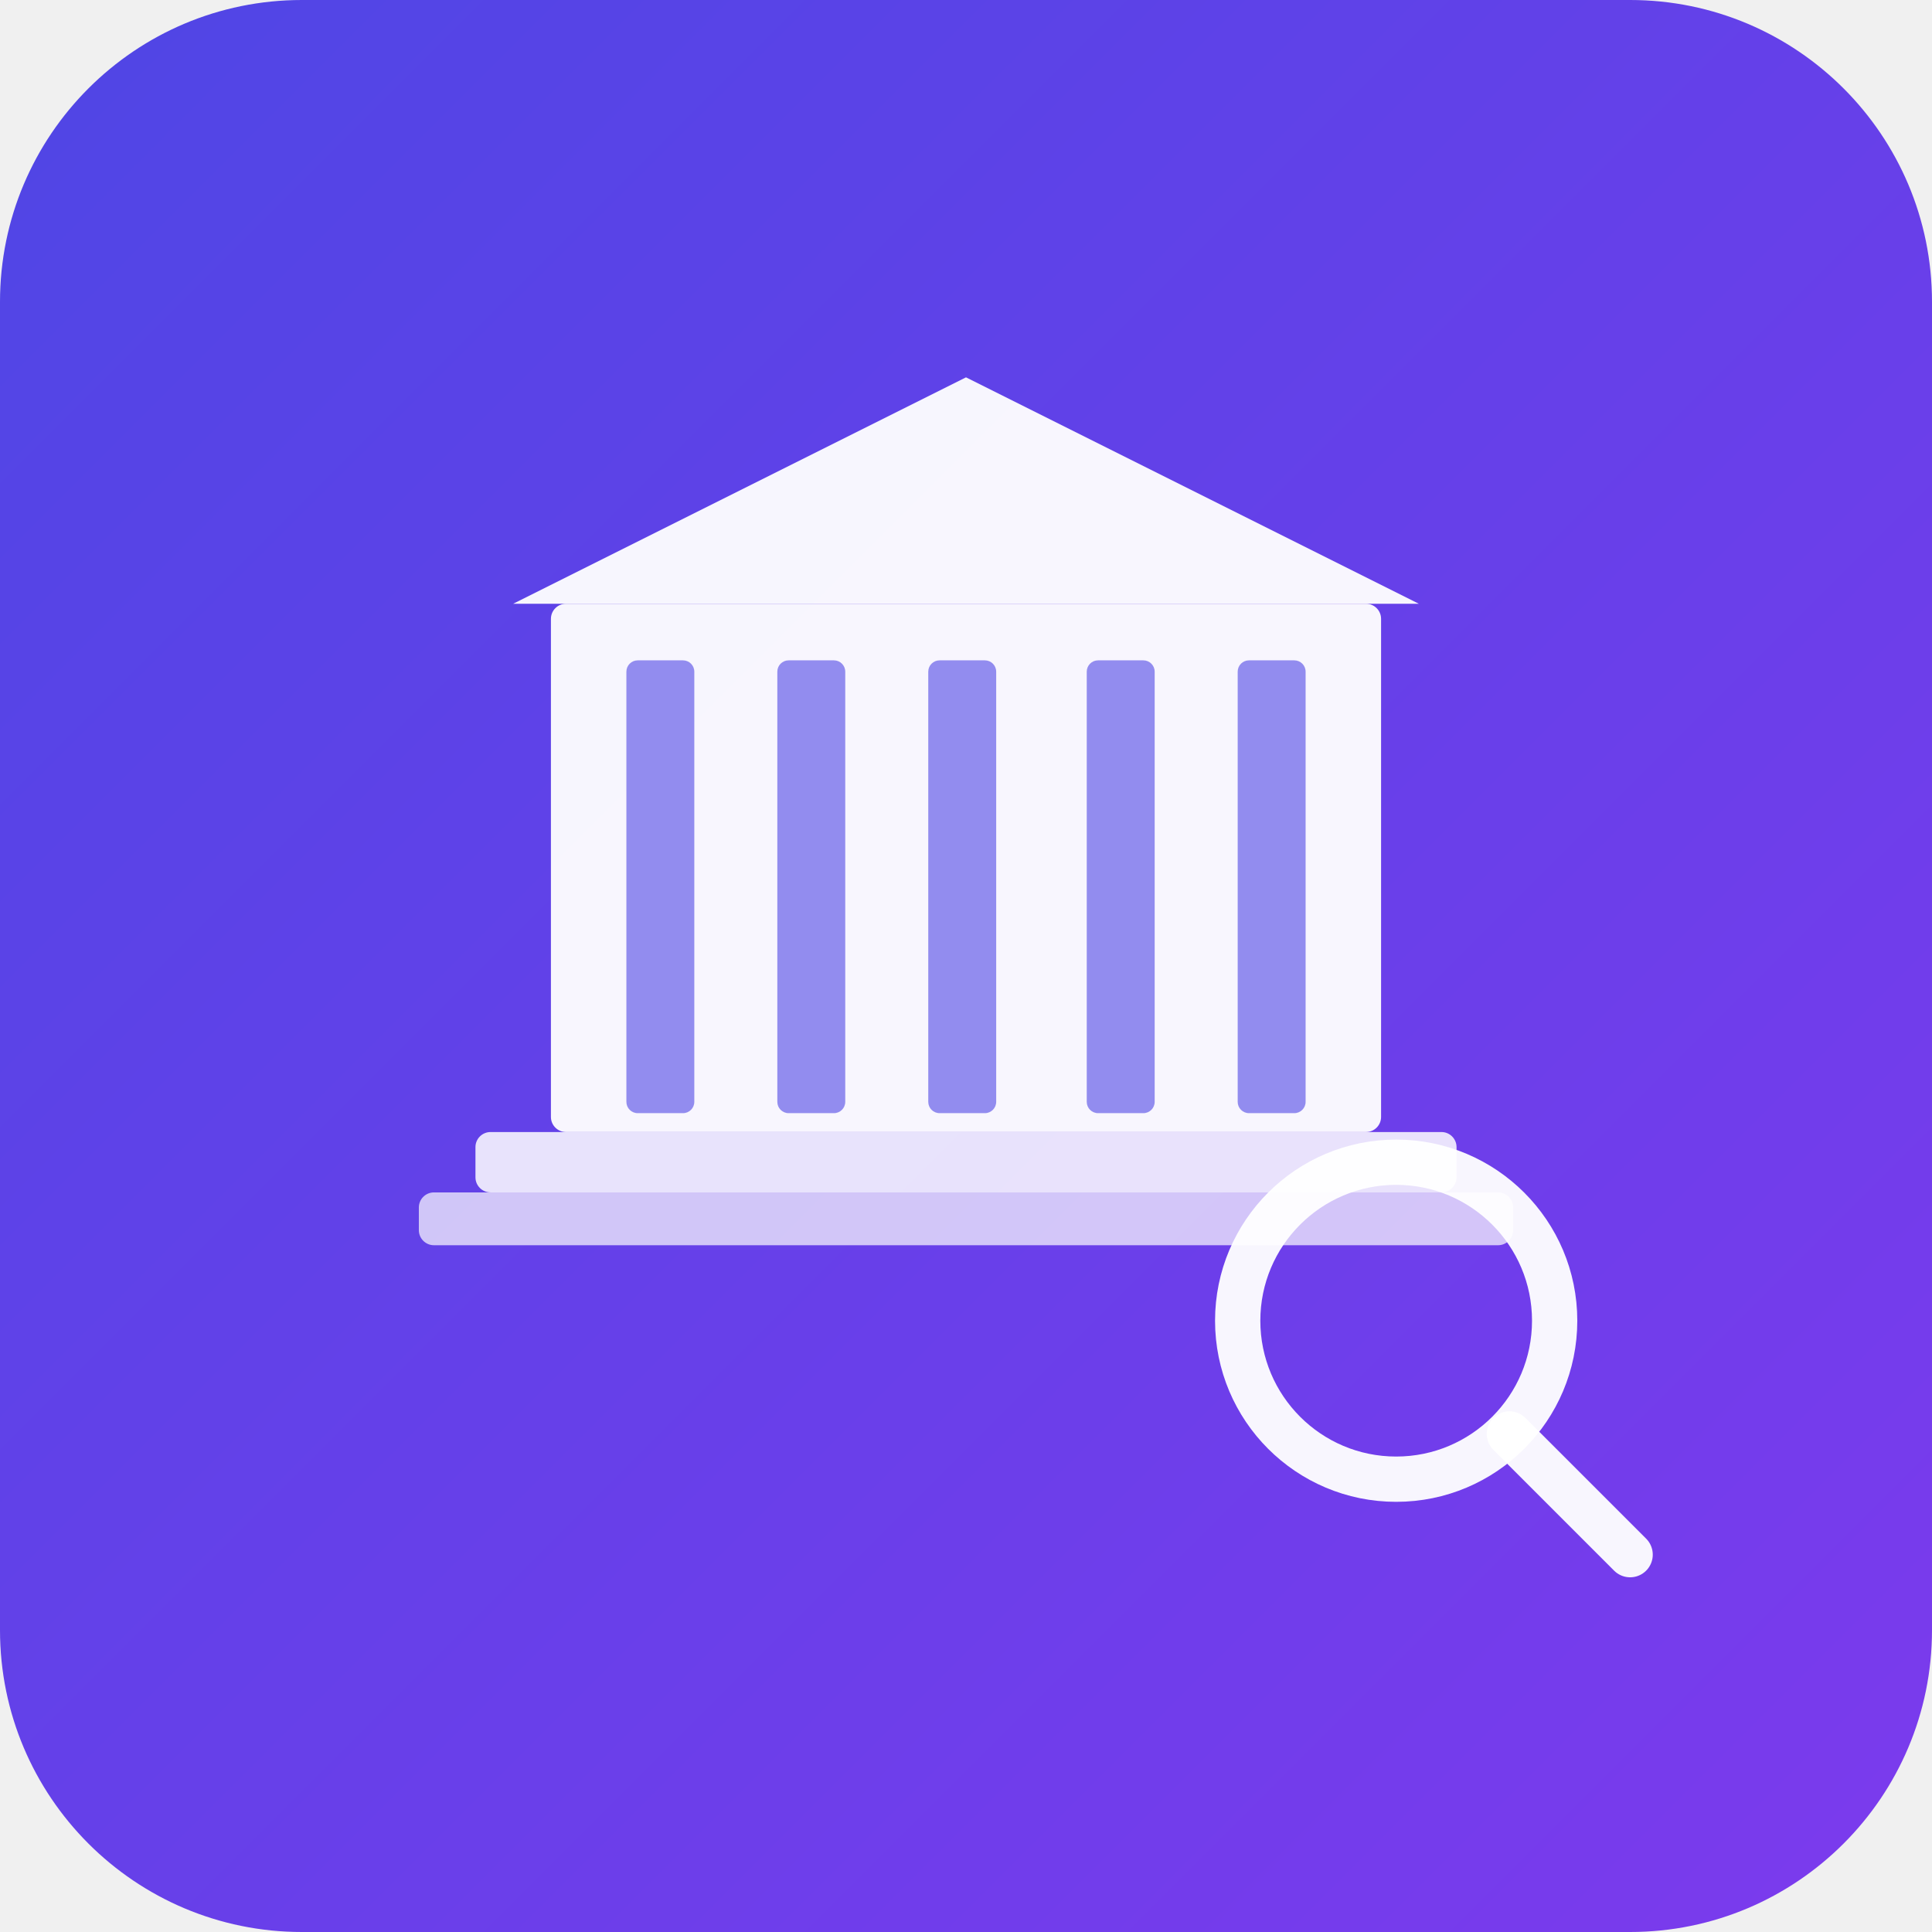
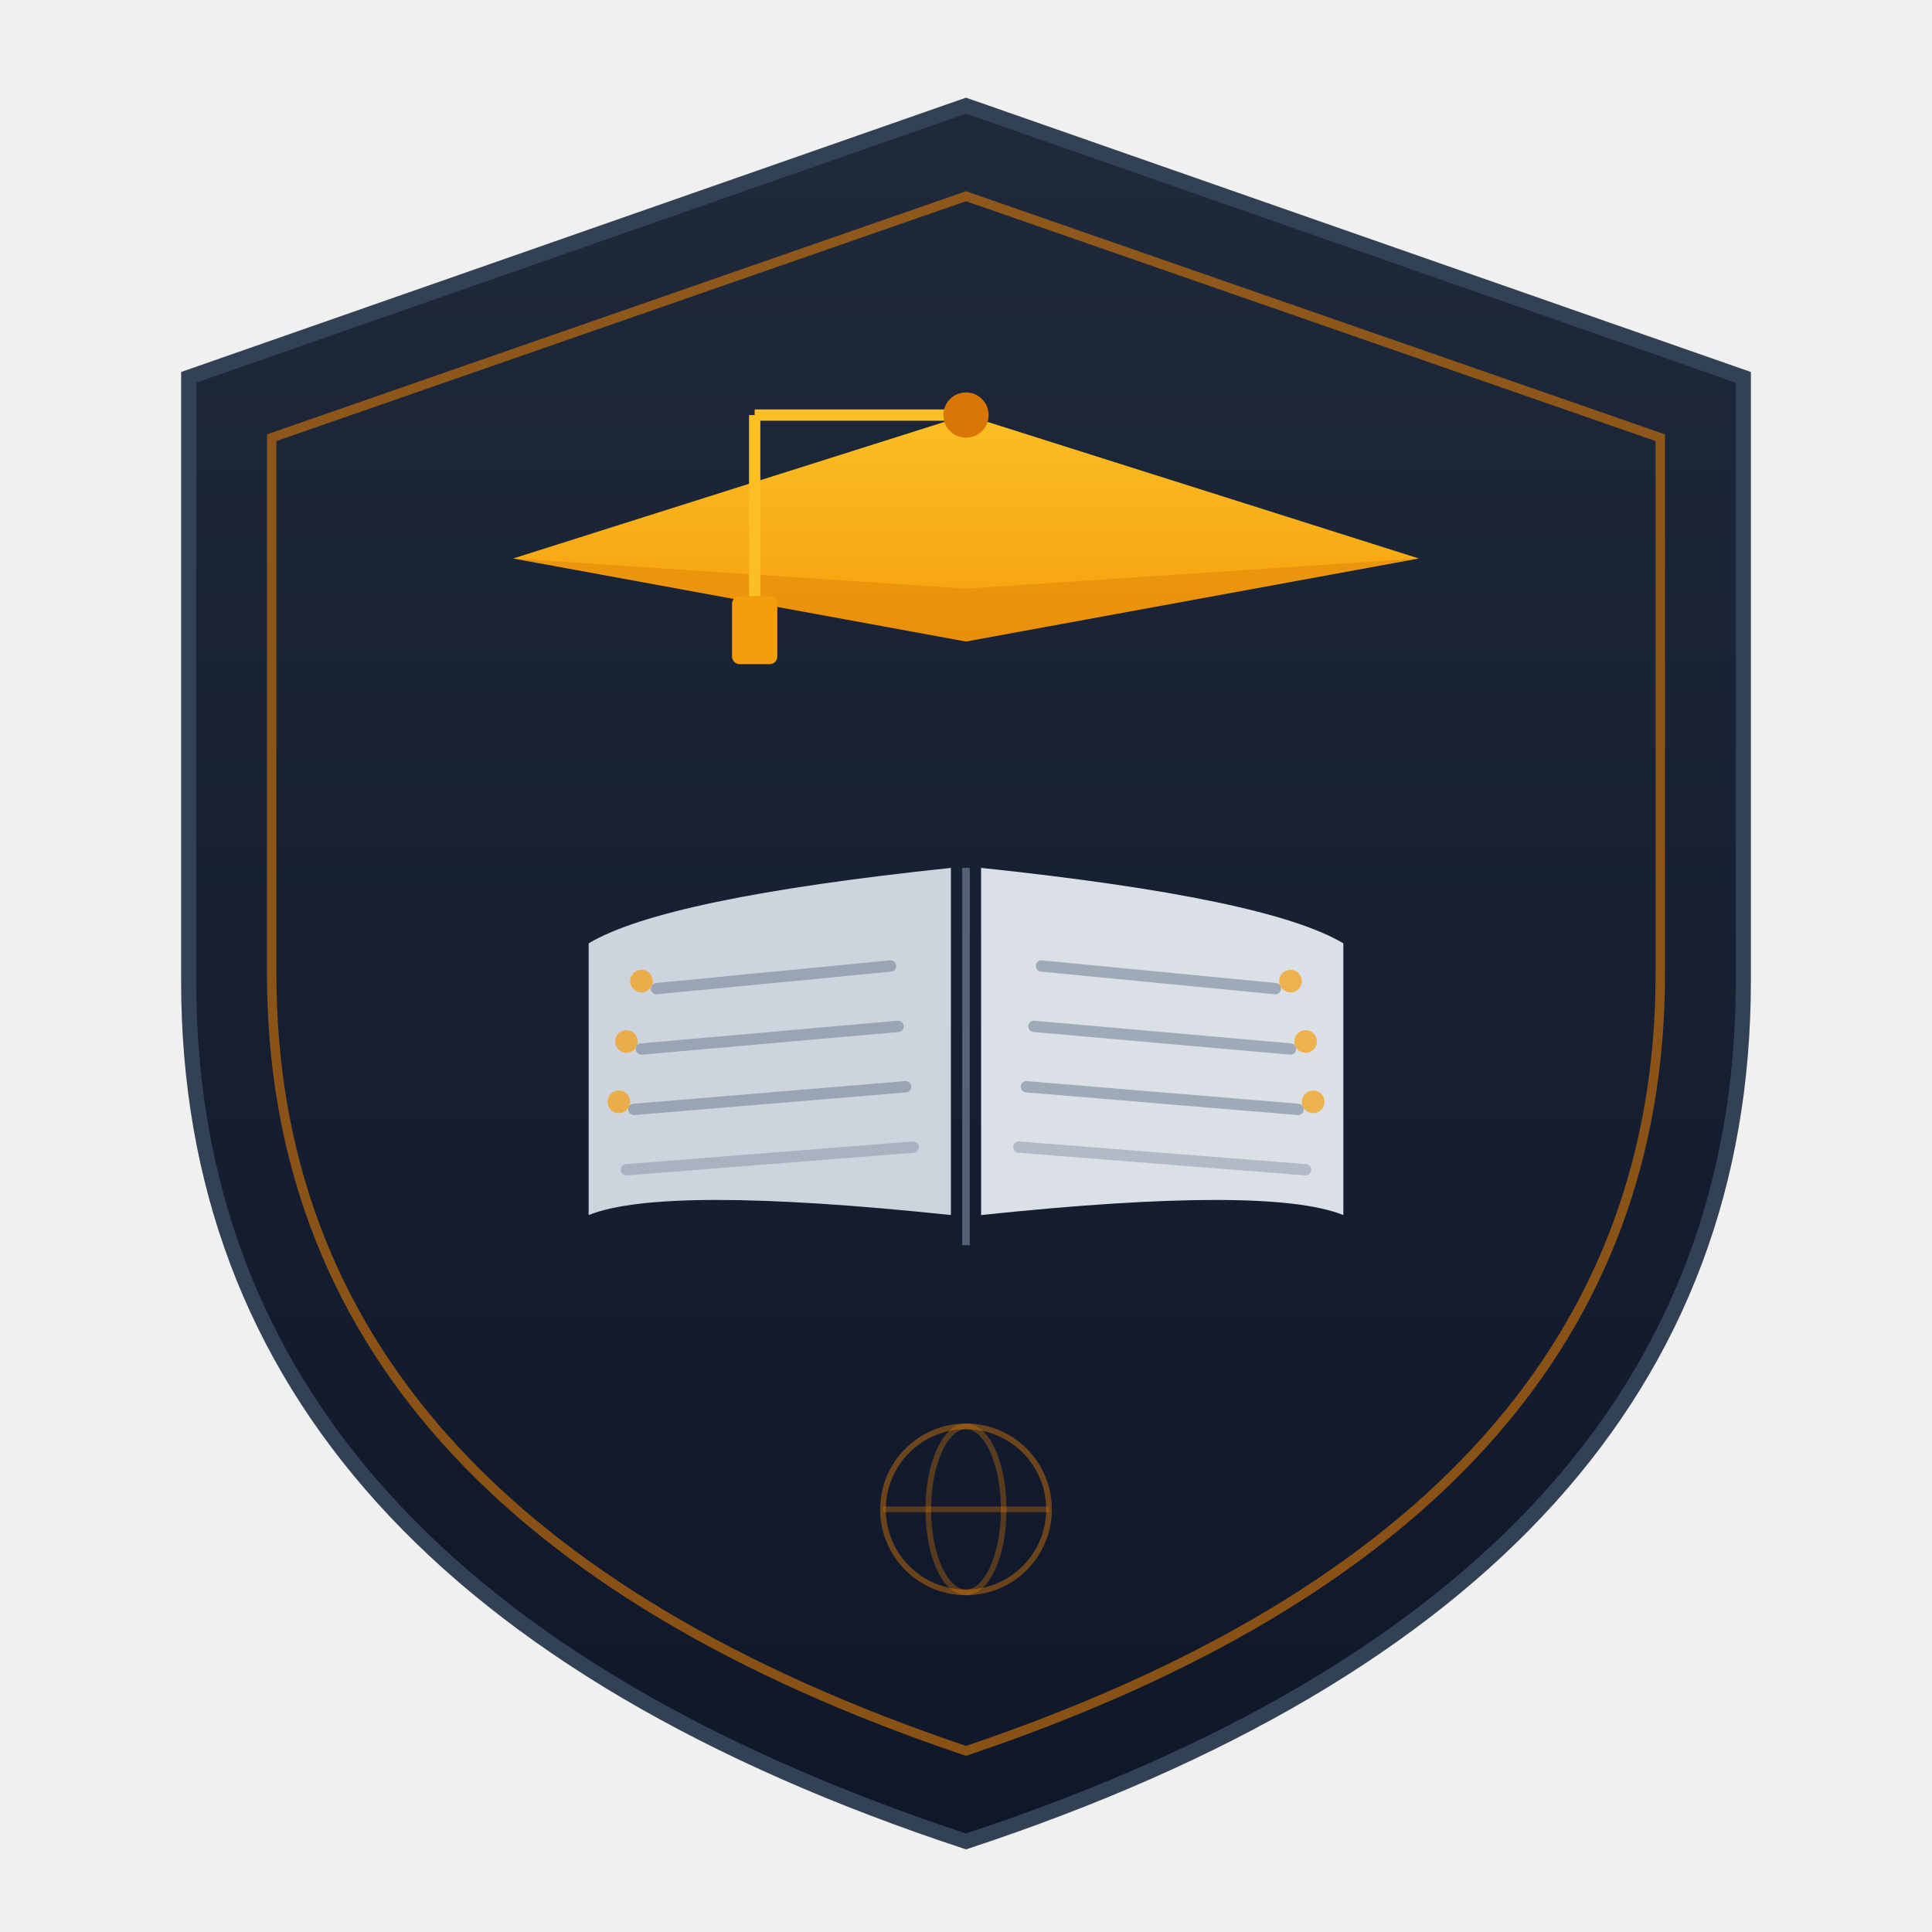
<svg xmlns="http://www.w3.org/2000/svg" viewBox="0 0 512 512" fill="none">
  <defs>
-     <linearGradient id="bg" x1="0" y1="0" x2="512" y2="512" gradientUnits="userSpaceOnUse">
-       <stop offset="0%" stop-color="#4F46E5" />
-       <stop offset="100%" stop-color="#7C3AED" />
+     <linearGradient id="shield" x1="256" y1="40" x2="256" y2="480" gradientUnits="userSpaceOnUse">
+       <stop offset="0%" stop-color="#1E293B" />
+       <stop offset="100%" stop-color="#0F172A" />
+     </linearGradient>
+     <linearGradient id="gold" x1="0" y1="0" x2="0" y2="1">
+       <stop offset="0%" stop-color="#F59E0B" />
+       <stop offset="100%" stop-color="#D97706" />
+     </linearGradient>
+     <linearGradient id="capGold" x1="0" y1="0" x2="0" y2="1">
+       <stop offset="0%" stop-color="#FBBF24" />
+       <stop offset="100%" stop-color="#F59E0B" />
    </linearGradient>
  </defs>
-   <rect width="512" height="512" rx="80" fill="url(#bg)" />
-   <g transform="translate(256, 240)">
-     <polygon points="-120,-80 0,-140 120,-80" fill="white" opacity="0.95" />
-     <rect x="-110" y="-80" width="220" height="140" rx="4" fill="white" opacity="0.95" />
-     <rect x="-90" y="-65" width="18" height="120" rx="3" fill="#4F46E5" opacity="0.6" />
-     <rect x="-50" y="-65" width="18" height="120" rx="3" fill="#4F46E5" opacity="0.6" />
-     <rect x="-10" y="-65" width="18" height="120" rx="3" fill="#4F46E5" opacity="0.6" />
-     <rect x="32" y="-65" width="18" height="120" rx="3" fill="#4F46E5" opacity="0.6" />
-     <rect x="72" y="-65" width="18" height="120" rx="3" fill="#4F46E5" opacity="0.6" />
-     <rect x="-130" y="60" width="260" height="16" rx="4" fill="white" opacity="0.85" />
-     <rect x="-145" y="76" width="290" height="14" rx="4" fill="white" opacity="0.7" />
+   <path d="M256 28 L462 100 L462 260 Q462 420 256 488 Q50 420 50 260 L50 100 Z" fill="url(#shield)" stroke="#334155" stroke-width="4" />
+   <path d="M256 52 L440 116 L440 258 Q440 402 256 464 Q72 402 72 258 L72 116 Z" fill="none" stroke="#D97706" stroke-width="2.5" opacity="0.6" />
+   <g transform="translate(256, 148)">
+     <polygon points="0,-38 120,0 0,22 -120,0" fill="url(#capGold)" />
+     <polygon points="0,22 120,0 0,8 -120,0" fill="#D97706" opacity="0.4" />
+     <line x1="0" y1="-38" x2="-56" y2="-38" stroke="#FBBF24" stroke-width="3" />
+     <line x1="-56" y1="-38" x2="-56" y2="10" stroke="#FBBF24" stroke-width="3" />
+     <rect x="-62" y="10" width="12" height="18" rx="2" fill="#F59E0B" />
+     <circle cx="0" cy="-38" r="6" fill="#D97706" />
  </g>
-   <g transform="translate(370, 350)">
-     <circle cx="0" cy="0" r="42" stroke="white" stroke-width="12" fill="none" opacity="0.95" />
-     <line x1="30" y1="30" x2="62" y2="62" stroke="white" stroke-width="12" stroke-linecap="round" opacity="0.95" />
+   <g transform="translate(256, 280)">
+     <line x1="0" y1="-50" x2="0" y2="50" stroke="#94A3B8" stroke-width="2" opacity="0.5" />
+     <path d="M-4,-50 Q-80,-42 -100,-30 L-100,42 Q-80,34 -4,42 Z" fill="#E2E8F0" opacity="0.9" />
+     <path d="M4,-50 Q80,-42 100,-30 L100,42 Q80,34 4,42 Z" fill="#F1F5F9" opacity="0.9" />
+     <line x1="-82" y1="-18" x2="-20" y2="-24" stroke="#64748B" stroke-width="3" stroke-linecap="round" opacity="0.5" />
+     <line x1="-86" y1="-2" x2="-18" y2="-8" stroke="#64748B" stroke-width="3" stroke-linecap="round" opacity="0.5" />
+     <line x1="-88" y1="14" x2="-16" y2="8" stroke="#64748B" stroke-width="3" stroke-linecap="round" opacity="0.5" />
+     <line x1="-90" y1="30" x2="-14" y2="24" stroke="#64748B" stroke-width="3" stroke-linecap="round" opacity="0.35" />
+     <line x1="20" y1="-24" x2="82" y2="-18" stroke="#64748B" stroke-width="3" stroke-linecap="round" opacity="0.5" />
+     <line x1="18" y1="-8" x2="86" y2="-2" stroke="#64748B" stroke-width="3" stroke-linecap="round" opacity="0.5" />
+     <line x1="16" y1="8" x2="88" y2="14" stroke="#64748B" stroke-width="3" stroke-linecap="round" opacity="0.5" />
+     <line x1="14" y1="24" x2="90" y2="30" stroke="#64748B" stroke-width="3" stroke-linecap="round" opacity="0.35" />
+     <circle cx="-86" cy="-20" r="3" fill="#F59E0B" opacity="0.7" />
+     <circle cx="-90" cy="-4" r="3" fill="#F59E0B" opacity="0.7" />
+     <circle cx="-92" cy="12" r="3" fill="#F59E0B" opacity="0.7" />
+     <circle cx="86" cy="-20" r="3" fill="#F59E0B" opacity="0.7" />
+     <circle cx="90" cy="-4" r="3" fill="#F59E0B" opacity="0.7" />
+     <circle cx="92" cy="12" r="3" fill="#F59E0B" opacity="0.7" />
+   </g>
+   <g transform="translate(256, 400)">
+     <circle cx="0" cy="0" r="22" stroke="#D97706" stroke-width="1.5" fill="none" opacity="0.45" />
+     <ellipse cx="0" cy="0" rx="10" ry="22" stroke="#D97706" stroke-width="1.5" fill="none" opacity="0.35" />
+     <line x1="-22" y1="0" x2="22" y2="0" stroke="#D97706" stroke-width="1.5" opacity="0.35" />
  </g>
</svg>
